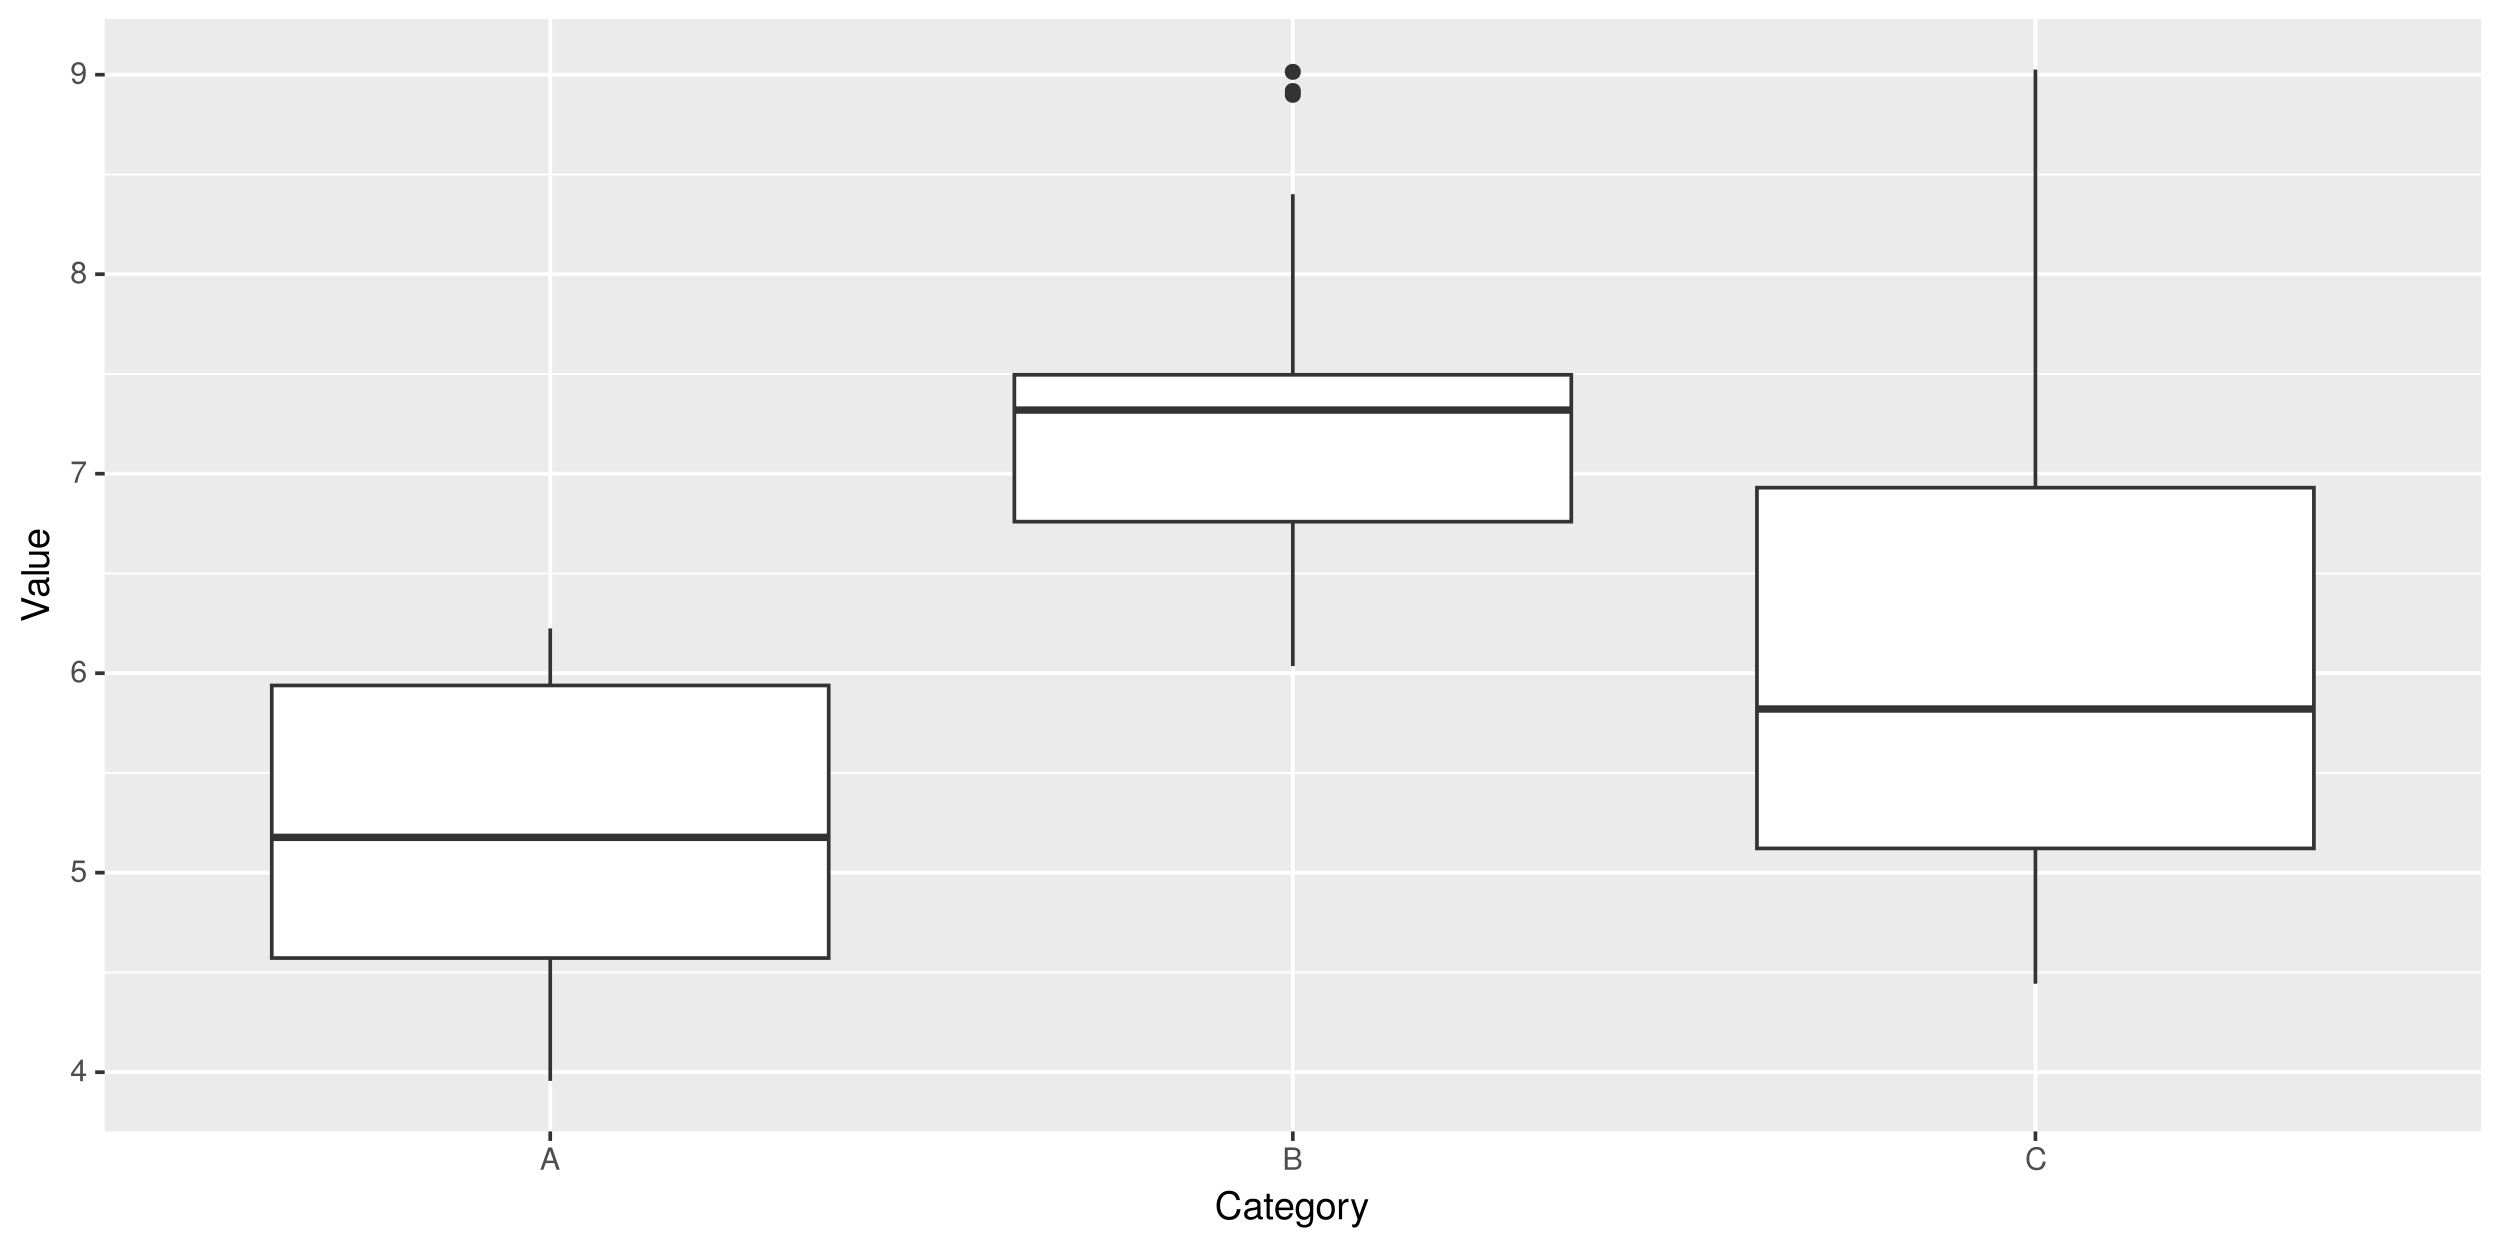
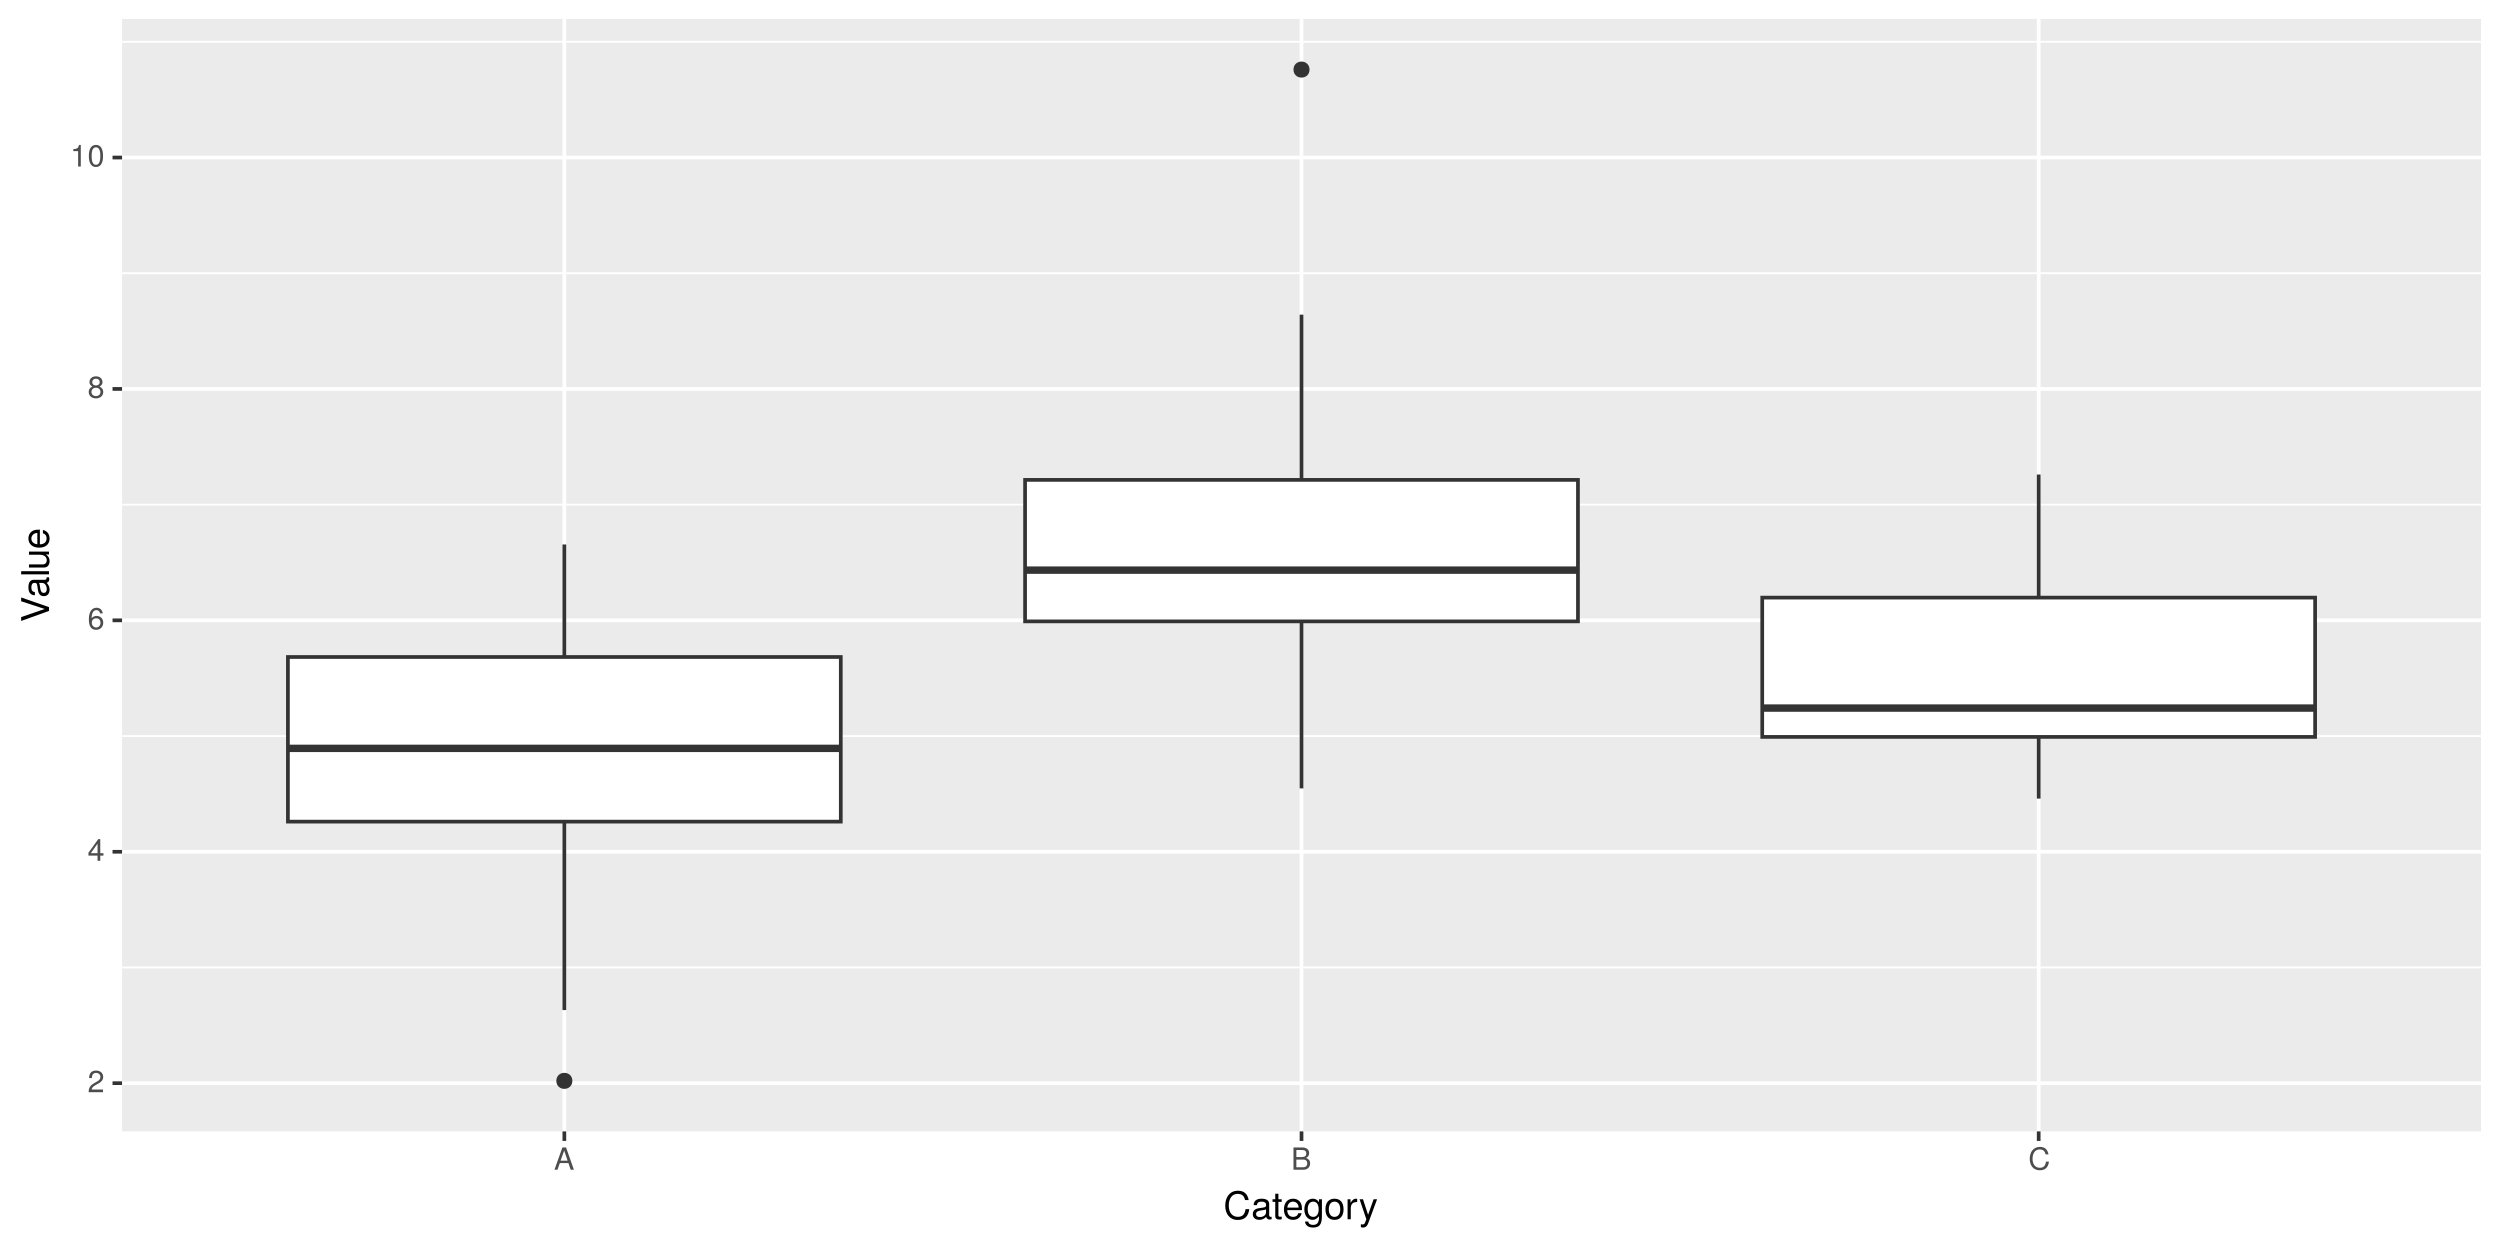
<svg xmlns="http://www.w3.org/2000/svg" xmlns:xlink="http://www.w3.org/1999/xlink" width="720pt" height="360pt" viewBox="0 0 720 360">
  <defs>
    <g>
      <g id="glyph-0-0">
+         <path d="M 4.5 -4.406 C 4.5 -5.469 3.672 -6.234 2.5 -6.234 C 1.219 -6.234 0.484 -5.594 0.438 -4.078 L 1.219 -4.078 C 1.281 -5.125 1.703 -5.562 2.469 -5.562 C 3.172 -5.562 3.703 -5.062 3.703 -4.391 C 3.703 -3.891 3.406 -3.469 2.859 -3.156 L 2.047 -2.703 C 0.75 -1.969 0.375 -1.375 0.297 0 L 4.453 0 L 4.453 -0.766 L 1.172 -0.766 C 1.25 -1.281 1.531 -1.594 2.297 -2.047 L 3.172 -2.531 C 4.047 -2.984 4.5 -3.641 4.5 -4.406 Z M 4.5 -4.406 " />
+       </g>
+       <g id="glyph-0-1">
        <path d="M 4.578 -1.5 L 4.578 -2.188 L 3.656 -2.188 L 3.656 -6.234 L 3.078 -6.234 L 0.25 -2.312 L 0.25 -1.5 L 2.875 -1.5 L 2.875 0 L 3.656 0 L 3.656 -1.5 Z M 2.875 -2.188 L 0.922 -2.188 L 2.875 -4.922 Z M 2.875 -2.188 " />
-       </g>
-       <g id="glyph-0-1">
-         <path d="M 4.516 -2.062 C 4.516 -3.297 3.688 -4.109 2.5 -4.109 C 2.062 -4.109 1.703 -4 1.344 -3.734 L 1.594 -5.344 L 4.188 -5.344 L 4.188 -6.109 L 0.969 -6.109 L 0.5 -2.844 L 1.219 -2.844 C 1.578 -3.266 1.875 -3.422 2.359 -3.422 C 3.188 -3.422 3.719 -2.891 3.719 -1.969 C 3.719 -1.062 3.203 -0.547 2.359 -0.547 C 1.688 -0.547 1.266 -0.891 1.078 -1.594 L 0.312 -1.594 C 0.562 -0.359 1.266 0.125 2.375 0.125 C 3.641 0.125 4.516 -0.75 4.516 -2.062 Z M 4.516 -2.062 " />
      </g>
      <g id="glyph-0-2">
        <path d="M 4.516 -1.938 C 4.516 -3.094 3.719 -3.875 2.609 -3.875 C 1.984 -3.875 1.5 -3.641 1.172 -3.188 C 1.172 -4.703 1.672 -5.547 2.562 -5.547 C 3.109 -5.547 3.484 -5.203 3.609 -4.609 L 4.375 -4.609 C 4.234 -5.625 3.562 -6.234 2.609 -6.234 C 1.156 -6.234 0.375 -5.016 0.375 -2.844 C 0.375 -0.891 1.047 0.125 2.469 0.125 C 3.656 0.125 4.516 -0.719 4.516 -1.938 Z M 3.719 -1.875 C 3.719 -1.094 3.188 -0.547 2.484 -0.547 C 1.766 -0.547 1.219 -1.125 1.219 -1.922 C 1.219 -2.688 1.734 -3.188 2.5 -3.188 C 3.25 -3.188 3.719 -2.703 3.719 -1.875 Z M 3.719 -1.875 " />
      </g>
      <g id="glyph-0-3">
-         <path d="M 4.578 -5.453 L 4.578 -6.109 L 0.406 -6.109 L 0.406 -5.344 L 3.781 -5.344 C 2.531 -3.781 1.656 -1.953 1.219 0 L 2.047 0 C 2.391 -2.016 3.266 -3.891 4.578 -5.453 Z M 4.578 -5.453 " />
+         <path d="M 4.516 -1.766 C 4.516 -2.453 4.156 -2.938 3.438 -3.281 C 4.078 -3.672 4.297 -3.984 4.297 -4.578 C 4.297 -5.547 3.531 -6.234 2.422 -6.234 C 1.312 -6.234 0.547 -5.547 0.547 -4.578 C 0.547 -4 0.75 -3.672 1.391 -3.281 C 0.672 -2.938 0.328 -2.453 0.328 -1.766 C 0.328 -0.625 1.188 0.125 2.422 0.125 C 3.656 0.125 4.516 -0.625 4.516 -1.766 Z M 3.5 -4.562 C 3.5 -3.969 3.062 -3.594 2.422 -3.594 C 1.766 -3.594 1.344 -3.969 1.344 -4.562 C 1.344 -5.156 1.766 -5.547 2.422 -5.547 C 3.078 -5.547 3.5 -5.156 3.5 -4.562 Z M 3.719 -1.75 C 3.719 -1.016 3.188 -0.547 2.406 -0.547 C 1.641 -0.547 1.125 -1.016 1.125 -1.75 C 1.125 -2.484 1.641 -2.938 2.422 -2.938 C 3.188 -2.938 3.719 -2.484 3.719 -1.75 Z M 3.719 -1.75 " />
      </g>
      <g id="glyph-0-4">
-         <path d="M 4.516 -1.766 C 4.516 -2.453 4.156 -2.938 3.438 -3.281 C 4.078 -3.672 4.297 -3.984 4.297 -4.578 C 4.297 -5.547 3.531 -6.234 2.422 -6.234 C 1.312 -6.234 0.547 -5.547 0.547 -4.578 C 0.547 -4 0.75 -3.672 1.391 -3.281 C 0.672 -2.938 0.328 -2.453 0.328 -1.766 C 0.328 -0.625 1.188 0.125 2.422 0.125 C 3.656 0.125 4.516 -0.625 4.516 -1.766 Z M 3.5 -4.562 C 3.5 -3.969 3.062 -3.594 2.422 -3.594 C 1.766 -3.594 1.344 -3.969 1.344 -4.562 C 1.344 -5.156 1.766 -5.547 2.422 -5.547 C 3.078 -5.547 3.5 -5.156 3.5 -4.562 Z M 3.719 -1.75 C 3.719 -1.016 3.188 -0.547 2.406 -0.547 C 1.641 -0.547 1.125 -1.016 1.125 -1.75 C 1.125 -2.484 1.641 -2.938 2.422 -2.938 C 3.188 -2.938 3.719 -2.484 3.719 -1.75 Z M 3.719 -1.75 " />
+         <path d="M 3.047 0 L 3.047 -6.234 L 2.547 -6.234 C 2.266 -5.281 2.094 -5.141 0.891 -5 L 0.891 -4.438 L 2.281 -4.438 L 2.281 0 Z M 3.047 0 " />
      </g>
      <g id="glyph-0-5">
-         <path d="M 4.484 -3.266 C 4.484 -5.219 3.797 -6.234 2.375 -6.234 C 1.188 -6.234 0.328 -5.391 0.328 -4.172 C 0.328 -3.016 1.125 -2.219 2.25 -2.219 C 2.844 -2.219 3.266 -2.438 3.672 -2.922 C 3.672 -1.406 3.172 -0.547 2.281 -0.547 C 1.734 -0.547 1.359 -0.891 1.234 -1.5 L 0.469 -1.5 C 0.609 -0.469 1.281 0.125 2.234 0.125 C 3.688 0.125 4.484 -1.109 4.484 -3.266 Z M 3.641 -4.188 C 3.641 -3.422 3.094 -2.906 2.344 -2.906 C 1.594 -2.906 1.125 -3.391 1.125 -4.234 C 1.125 -5.016 1.656 -5.562 2.359 -5.562 C 3.094 -5.562 3.641 -5 3.641 -4.188 Z M 3.641 -4.188 " />
+         <path d="M 4.453 -3 C 4.453 -5.156 3.781 -6.234 2.422 -6.234 C 1.078 -6.234 0.375 -5.141 0.375 -3.047 C 0.375 -0.953 1.078 0.125 2.422 0.125 C 3.734 0.125 4.453 -0.953 4.453 -3 Z M 3.672 -3.062 C 3.672 -1.297 3.266 -0.516 2.406 -0.516 C 1.578 -0.516 1.172 -1.344 1.172 -3.047 C 1.172 -4.75 1.578 -5.547 2.422 -5.547 C 3.25 -5.547 3.672 -4.734 3.672 -3.062 Z M 3.672 -3.062 " />
      </g>
      <g id="glyph-0-6">
        <path d="M 5.75 0 L 3.5 -6.406 L 2.438 -6.406 L 0.156 0 L 1.016 0 L 1.703 -1.922 L 4.172 -1.922 L 4.828 0 Z M 3.938 -2.609 L 1.906 -2.609 L 2.953 -5.531 Z M 3.938 -2.609 " />
      </g>
      <g id="glyph-0-7">
        <path d="M 5.484 -1.828 C 5.484 -2.609 5.125 -3.062 4.312 -3.391 C 4.891 -3.656 5.203 -4.141 5.203 -4.781 C 5.203 -5.719 4.516 -6.406 3.297 -6.406 L 0.688 -6.406 L 0.688 0 L 3.594 0 C 4.734 0 5.484 -0.781 5.484 -1.828 Z M 4.375 -4.672 C 4.375 -4.016 4 -3.656 3.094 -3.656 L 1.516 -3.656 L 1.516 -5.688 L 3.094 -5.688 C 4 -5.688 4.375 -5.328 4.375 -4.672 Z M 4.656 -1.828 C 4.656 -1.203 4.281 -0.719 3.516 -0.719 L 1.516 -0.719 L 1.516 -2.922 L 3.516 -2.922 C 4.281 -2.922 4.656 -2.453 4.656 -1.828 Z M 4.656 -1.828 " />
      </g>
      <g id="glyph-0-8">
        <path d="M 5.953 -2.344 L 5.109 -2.344 C 4.922 -1.125 4.406 -0.562 3.328 -0.562 C 2.047 -0.562 1.234 -1.547 1.234 -3.141 C 1.234 -4.781 2.016 -5.844 3.25 -5.844 C 4.25 -5.844 4.781 -5.406 4.984 -4.422 L 5.828 -4.422 C 5.562 -5.828 4.766 -6.578 3.359 -6.578 C 1.406 -6.578 0.422 -5 0.422 -3.125 C 0.422 -1.266 1.438 0.156 3.312 0.156 C 4.875 0.156 5.766 -0.672 5.953 -2.344 Z M 5.953 -2.344 " />
      </g>
      <g id="glyph-1-0">
        <path d="M 7.453 -2.922 L 6.391 -2.922 C 6.156 -1.406 5.516 -0.703 4.156 -0.703 C 2.562 -0.703 1.547 -1.922 1.547 -3.922 C 1.547 -5.984 2.516 -7.312 4.062 -7.312 C 5.328 -7.312 5.984 -6.75 6.234 -5.531 L 7.281 -5.531 C 6.969 -7.297 5.953 -8.219 4.188 -8.219 C 1.766 -8.219 0.531 -6.266 0.531 -3.922 C 0.531 -1.578 1.797 0.203 4.141 0.203 C 6.109 0.203 7.203 -0.844 7.453 -2.922 Z M 7.453 -2.922 " />
      </g>
      <g id="glyph-1-1">
        <path d="M 5.891 -0.016 L 5.891 -0.719 C 5.781 -0.688 5.734 -0.688 5.688 -0.688 C 5.375 -0.688 5.188 -0.859 5.188 -1.141 L 5.188 -4.359 C 5.188 -5.375 4.438 -5.922 3.031 -5.922 C 1.625 -5.922 0.766 -5.391 0.719 -4.062 L 1.641 -4.062 C 1.719 -4.766 2.141 -5.078 2.984 -5.078 C 3.812 -5.078 4.281 -4.781 4.281 -4.219 L 4.281 -3.984 C 4.281 -3.594 4.047 -3.438 3.328 -3.344 C 2.031 -3.172 1.828 -3.141 1.469 -2.984 C 0.797 -2.719 0.469 -2.203 0.469 -1.5 C 0.469 -0.453 1.188 0.172 2.359 0.172 C 3.094 0.172 3.812 -0.141 4.312 -0.688 C 4.406 -0.234 4.812 0.078 5.266 0.078 C 5.438 0.078 5.594 0.062 5.891 -0.016 Z M 4.281 -1.984 C 4.281 -1.172 3.438 -0.641 2.547 -0.641 C 1.844 -0.641 1.422 -0.891 1.422 -1.516 C 1.422 -2.125 1.828 -2.391 2.812 -2.531 C 3.766 -2.656 3.969 -2.703 4.281 -2.844 Z M 4.281 -1.984 " />
      </g>
      <g id="glyph-1-2">
        <path d="M 2.797 0 L 2.797 -0.766 C 2.672 -0.734 2.531 -0.719 2.359 -0.719 C 1.953 -0.719 1.844 -0.844 1.844 -1.25 L 1.844 -5.016 L 2.797 -5.016 L 2.797 -5.766 L 1.844 -5.766 L 1.844 -7.344 L 0.938 -7.344 L 0.938 -5.766 L 0.156 -5.766 L 0.156 -5.016 L 0.938 -5.016 L 0.938 -0.844 C 0.938 -0.25 1.328 0.078 2.047 0.078 C 2.266 0.078 2.484 0.062 2.797 0 Z M 2.797 0 " />
      </g>
      <g id="glyph-1-3">
        <path d="M 5.641 -2.625 C 5.641 -3.453 5.578 -3.984 5.406 -4.406 C 5.031 -5.359 4.156 -5.922 3.078 -5.922 C 1.469 -5.922 0.438 -4.734 0.438 -2.844 C 0.438 -0.953 1.438 0.172 3.062 0.172 C 4.375 0.172 5.297 -0.578 5.516 -1.75 L 4.594 -1.75 C 4.344 -0.984 3.828 -0.688 3.094 -0.688 C 2.141 -0.688 1.422 -1.297 1.391 -2.625 Z M 4.656 -3.438 C 4.656 -3.438 4.656 -3.391 4.656 -3.359 L 1.422 -3.359 C 1.5 -4.391 2.141 -5.078 3.062 -5.078 C 3.969 -5.078 4.656 -4.328 4.656 -3.438 Z M 4.656 -3.438 " />
      </g>
      <g id="glyph-1-4">
        <path d="M 5.375 -0.953 L 5.375 -5.766 L 4.531 -5.766 L 4.531 -4.922 C 4.062 -5.609 3.516 -5.922 2.766 -5.922 C 1.312 -5.922 0.312 -4.703 0.312 -2.828 C 0.312 -1.016 1.344 0.172 2.688 0.172 C 3.422 0.172 3.922 -0.141 4.531 -0.875 L 4.531 -0.484 C 4.531 1.047 3.906 1.625 2.844 1.625 C 2.109 1.625 1.547 1.359 1.438 0.656 L 0.5 0.656 C 0.609 1.75 1.453 2.391 2.812 2.391 C 4.609 2.391 5.375 1.594 5.375 -0.953 Z M 4.438 -2.844 C 4.438 -1.469 3.844 -0.688 2.875 -0.688 C 1.875 -0.688 1.281 -1.484 1.281 -2.875 C 1.281 -4.266 1.891 -5.078 2.875 -5.078 C 3.859 -5.078 4.438 -4.25 4.438 -2.844 Z M 4.438 -2.844 " />
      </g>
      <g id="glyph-1-5">
        <path d="M 5.609 -2.844 C 5.609 -4.828 4.656 -5.922 2.984 -5.922 C 1.375 -5.922 0.391 -4.812 0.391 -2.875 C 0.391 -0.953 1.359 0.172 3 0.172 C 4.625 0.172 5.609 -0.953 5.609 -2.844 Z M 4.656 -2.844 C 4.656 -1.5 4.016 -0.688 3 -0.688 C 1.984 -0.688 1.359 -1.484 1.359 -2.875 C 1.359 -4.266 1.984 -5.078 3 -5.078 C 4.031 -5.078 4.656 -4.281 4.656 -2.844 Z M 4.656 -2.844 " />
      </g>
      <g id="glyph-1-6">
        <path d="M 3.531 -4.969 L 3.531 -5.891 C 3.375 -5.922 3.297 -5.922 3.172 -5.922 C 2.578 -5.922 2.141 -5.578 1.609 -4.719 L 1.609 -5.766 L 0.766 -5.766 L 0.766 0 L 1.688 0 L 1.688 -2.984 C 1.688 -4.297 2.109 -4.938 3.531 -4.969 Z M 3.531 -4.969 " />
      </g>
      <g id="glyph-1-7">
        <path d="M 5.266 -5.766 L 4.266 -5.766 L 2.672 -1.281 L 1.203 -5.766 L 0.219 -5.766 L 2.172 0.016 L 1.812 0.938 C 1.656 1.344 1.469 1.5 1.078 1.5 C 0.953 1.5 0.797 1.469 0.594 1.438 L 0.594 2.25 C 0.781 2.359 0.969 2.391 1.203 2.391 C 1.859 2.391 2.391 2.031 2.688 1.203 Z M 5.266 -5.766 " />
      </g>
      <g id="glyph-2-0">
        <path d="M -8.016 -7.094 L -8.016 -6 L -1.234 -3.781 L -8.016 -1.438 L -8.016 -0.328 L 0 -3.219 L 0 -4.312 Z M -8.016 -7.094 " />
      </g>
      <g id="glyph-2-1">
        <path d="M -0.016 -5.891 L -0.719 -5.891 C -0.688 -5.781 -0.688 -5.734 -0.688 -5.688 C -0.688 -5.375 -0.859 -5.188 -1.141 -5.188 L -4.359 -5.188 C -5.375 -5.188 -5.922 -4.438 -5.922 -3.031 C -5.922 -1.625 -5.391 -0.766 -4.062 -0.719 L -4.062 -1.641 C -4.766 -1.719 -5.078 -2.141 -5.078 -2.984 C -5.078 -3.812 -4.781 -4.281 -4.219 -4.281 L -3.984 -4.281 C -3.594 -4.281 -3.438 -4.047 -3.344 -3.328 C -3.172 -2.031 -3.141 -1.828 -2.984 -1.469 C -2.719 -0.797 -2.203 -0.469 -1.5 -0.469 C -0.453 -0.469 0.172 -1.188 0.172 -2.359 C 0.172 -3.094 -0.141 -3.812 -0.688 -4.312 C -0.234 -4.406 0.078 -4.812 0.078 -5.266 C 0.078 -5.438 0.062 -5.594 -0.016 -5.891 Z M -1.984 -4.281 C -1.172 -4.281 -0.641 -3.438 -0.641 -2.547 C -0.641 -1.844 -0.891 -1.422 -1.516 -1.422 C -2.125 -1.422 -2.391 -1.828 -2.531 -2.812 C -2.656 -3.766 -2.703 -3.969 -2.844 -4.281 Z M -1.984 -4.281 " />
      </g>
      <g id="glyph-2-2">
        <path d="M 0 -1.656 L -8.016 -1.656 L -8.016 -0.75 L 0 -0.75 Z M 0 -1.656 " />
      </g>
      <g id="glyph-2-3">
        <path d="M 0 -5.297 L -5.766 -5.297 L -5.766 -4.391 L -2.578 -4.391 C -1.406 -4.391 -0.641 -3.766 -0.641 -2.812 C -0.641 -2.094 -1.078 -1.625 -1.766 -1.625 L -5.766 -1.625 L -5.766 -0.719 L -1.406 -0.719 C -0.453 -0.719 0.172 -1.438 0.172 -2.547 C 0.172 -3.406 -0.125 -3.938 -0.891 -4.484 L 0 -4.484 Z M 0 -5.297 " />
      </g>
      <g id="glyph-2-4">
        <path d="M -2.625 -5.641 C -3.453 -5.641 -3.984 -5.578 -4.406 -5.406 C -5.359 -5.031 -5.922 -4.156 -5.922 -3.078 C -5.922 -1.469 -4.734 -0.438 -2.844 -0.438 C -0.953 -0.438 0.172 -1.438 0.172 -3.062 C 0.172 -4.375 -0.578 -5.297 -1.75 -5.516 L -1.75 -4.594 C -0.984 -4.344 -0.688 -3.828 -0.688 -3.094 C -0.688 -2.141 -1.297 -1.422 -2.625 -1.391 Z M -3.438 -4.656 C -3.438 -4.656 -3.391 -4.656 -3.359 -4.656 L -3.359 -1.422 C -4.391 -1.5 -5.078 -2.141 -5.078 -3.062 C -5.078 -3.969 -4.328 -4.656 -3.438 -4.656 Z M -3.438 -4.656 " />
      </g>
    </g>
    <clipPath id="clip-0">
-       <path clip-rule="nonzero" d="M 30.152 5.48 L 714.523 5.48 L 714.523 325.852 L 30.152 325.852 Z M 30.152 5.48 " />
+       <path clip-rule="nonzero" d="M 35.152 5.48 L 714.523 5.48 L 714.523 325.852 L 35.152 325.852 Z M 35.152 5.48 " />
    </clipPath>
    <clipPath id="clip-1">
-       <path clip-rule="nonzero" d="M 30.152 279 L 714.523 279 L 714.523 281 L 30.152 281 Z M 30.152 279 " />
+       <path clip-rule="nonzero" d="M 35.152 278 L 714.523 278 L 714.523 279 L 35.152 279 Z M 35.152 278 " />
    </clipPath>
    <clipPath id="clip-2">
-       <path clip-rule="nonzero" d="M 30.152 222 L 714.523 222 L 714.523 223 L 30.152 223 Z M 30.152 222 " />
+       <path clip-rule="nonzero" d="M 35.152 211 L 714.523 211 L 714.523 213 L 35.152 213 Z M 35.152 211 " />
    </clipPath>
    <clipPath id="clip-3">
-       <path clip-rule="nonzero" d="M 30.152 164 L 714.523 164 L 714.523 166 L 30.152 166 Z M 30.152 164 " />
+       <path clip-rule="nonzero" d="M 35.152 145 L 714.523 145 L 714.523 146 L 35.152 146 Z M 35.152 145 " />
    </clipPath>
    <clipPath id="clip-4">
-       <path clip-rule="nonzero" d="M 30.152 107 L 714.523 107 L 714.523 108 L 30.152 108 Z M 30.152 107 " />
+       <path clip-rule="nonzero" d="M 35.152 78 L 714.523 78 L 714.523 79 L 35.152 79 Z M 35.152 78 " />
    </clipPath>
    <clipPath id="clip-5">
-       <path clip-rule="nonzero" d="M 30.152 49 L 714.523 49 L 714.523 51 L 30.152 51 Z M 30.152 49 " />
+       <path clip-rule="nonzero" d="M 35.152 11 L 714.523 11 L 714.523 13 L 35.152 13 Z M 35.152 11 " />
    </clipPath>
    <clipPath id="clip-6">
-       <path clip-rule="nonzero" d="M 30.152 308 L 714.523 308 L 714.523 310 L 30.152 310 Z M 30.152 308 " />
+       <path clip-rule="nonzero" d="M 35.152 311 L 714.523 311 L 714.523 313 L 35.152 313 Z M 35.152 311 " />
    </clipPath>
    <clipPath id="clip-7">
-       <path clip-rule="nonzero" d="M 30.152 250 L 714.523 250 L 714.523 252 L 30.152 252 Z M 30.152 250 " />
+       <path clip-rule="nonzero" d="M 35.152 244 L 714.523 244 L 714.523 246 L 35.152 246 Z M 35.152 244 " />
    </clipPath>
    <clipPath id="clip-8">
-       <path clip-rule="nonzero" d="M 30.152 193 L 714.523 193 L 714.523 195 L 30.152 195 Z M 30.152 193 " />
+       <path clip-rule="nonzero" d="M 35.152 178 L 714.523 178 L 714.523 180 L 35.152 180 Z M 35.152 178 " />
    </clipPath>
    <clipPath id="clip-9">
-       <path clip-rule="nonzero" d="M 30.152 135 L 714.523 135 L 714.523 137 L 30.152 137 Z M 30.152 135 " />
+       <path clip-rule="nonzero" d="M 35.152 111 L 714.523 111 L 714.523 113 L 35.152 113 Z M 35.152 111 " />
    </clipPath>
    <clipPath id="clip-10">
-       <path clip-rule="nonzero" d="M 30.152 78 L 714.523 78 L 714.523 80 L 30.152 80 Z M 30.152 78 " />
+       <path clip-rule="nonzero" d="M 35.152 44 L 714.523 44 L 714.523 46 L 35.152 46 Z M 35.152 44 " />
    </clipPath>
    <clipPath id="clip-11">
-       <path clip-rule="nonzero" d="M 30.152 20 L 714.523 20 L 714.523 23 L 30.152 23 Z M 30.152 20 " />
+       <path clip-rule="nonzero" d="M 161 5.48 L 164 5.48 L 164 325.852 L 161 325.852 Z M 161 5.48 " />
    </clipPath>
    <clipPath id="clip-12">
-       <path clip-rule="nonzero" d="M 157 5.48 L 160 5.48 L 160 325.852 L 157 325.852 Z M 157 5.48 " />
+       <path clip-rule="nonzero" d="M 374 5.48 L 376 5.48 L 376 325.852 L 374 325.852 Z M 374 5.48 " />
    </clipPath>
    <clipPath id="clip-13">
-       <path clip-rule="nonzero" d="M 371 5.48 L 373 5.48 L 373 325.852 L 371 325.852 Z M 371 5.48 " />
-     </clipPath>
-     <clipPath id="clip-14">
-       <path clip-rule="nonzero" d="M 585 5.48 L 587 5.48 L 587 325.852 L 585 325.852 Z M 585 5.48 " />
+       <path clip-rule="nonzero" d="M 586 5.48 L 588 5.48 L 588 325.852 L 586 325.852 Z M 586 5.48 " />
    </clipPath>
  </defs>
  <rect x="-72" y="-36" width="864" height="432" fill="rgb(100%, 100%, 100%)" fill-opacity="1" />
  <rect x="-72" y="-36" width="864" height="432" fill="rgb(100%, 100%, 100%)" fill-opacity="1" />
  <path fill="none" stroke-width="1.067" stroke-linecap="round" stroke-linejoin="round" stroke="rgb(100%, 100%, 100%)" stroke-opacity="1" stroke-miterlimit="10" d="M 0 360 L 720 360 L 720 0 L 0 0 Z M 0 360 " />
  <g clip-path="url(#clip-0)">
-     <path fill-rule="nonzero" fill="rgb(92.157%, 92.157%, 92.157%)" fill-opacity="1" d="M 30.152 325.848 L 714.523 325.848 L 714.523 5.477 L 30.152 5.477 Z M 30.152 325.848 " />
+     <path fill-rule="nonzero" fill="rgb(92.157%, 92.157%, 92.157%)" fill-opacity="1" d="M 35.152 325.848 L 714.523 325.848 L 714.523 5.477 L 35.152 5.477 Z M 35.152 325.848 " />
  </g>
  <g clip-path="url(#clip-1)">
-     <path fill="none" stroke-width="0.533" stroke-linecap="butt" stroke-linejoin="round" stroke="rgb(100%, 100%, 100%)" stroke-opacity="1" stroke-miterlimit="10" d="M 30.152 280.059 L 714.52 280.059 " />
+     <path fill="none" stroke-width="0.533" stroke-linecap="butt" stroke-linejoin="round" stroke="rgb(100%, 100%, 100%)" stroke-opacity="1" stroke-miterlimit="10" d="M 35.152 278.629 L 714.52 278.629 " />
  </g>
  <g clip-path="url(#clip-2)">
-     <path fill="none" stroke-width="0.533" stroke-linecap="butt" stroke-linejoin="round" stroke="rgb(100%, 100%, 100%)" stroke-opacity="1" stroke-miterlimit="10" d="M 30.152 222.605 L 714.52 222.605 " />
+     <path fill="none" stroke-width="0.533" stroke-linecap="butt" stroke-linejoin="round" stroke="rgb(100%, 100%, 100%)" stroke-opacity="1" stroke-miterlimit="10" d="M 35.152 211.98 L 714.52 211.98 " />
  </g>
  <g clip-path="url(#clip-3)">
-     <path fill="none" stroke-width="0.533" stroke-linecap="butt" stroke-linejoin="round" stroke="rgb(100%, 100%, 100%)" stroke-opacity="1" stroke-miterlimit="10" d="M 30.152 165.152 L 714.52 165.152 " />
+     <path fill="none" stroke-width="0.533" stroke-linecap="butt" stroke-linejoin="round" stroke="rgb(100%, 100%, 100%)" stroke-opacity="1" stroke-miterlimit="10" d="M 35.152 145.336 L 714.52 145.336 " />
  </g>
  <g clip-path="url(#clip-4)">
-     <path fill="none" stroke-width="0.533" stroke-linecap="butt" stroke-linejoin="round" stroke="rgb(100%, 100%, 100%)" stroke-opacity="1" stroke-miterlimit="10" d="M 30.152 107.695 L 714.52 107.695 " />
+     <path fill="none" stroke-width="0.533" stroke-linecap="butt" stroke-linejoin="round" stroke="rgb(100%, 100%, 100%)" stroke-opacity="1" stroke-miterlimit="10" d="M 35.152 78.688 L 714.52 78.688 " />
  </g>
  <g clip-path="url(#clip-5)">
-     <path fill="none" stroke-width="0.533" stroke-linecap="butt" stroke-linejoin="round" stroke="rgb(100%, 100%, 100%)" stroke-opacity="1" stroke-miterlimit="10" d="M 30.152 50.242 L 714.52 50.242 " />
+     <path fill="none" stroke-width="0.533" stroke-linecap="butt" stroke-linejoin="round" stroke="rgb(100%, 100%, 100%)" stroke-opacity="1" stroke-miterlimit="10" d="M 35.152 12.043 L 714.52 12.043 " />
  </g>
  <g clip-path="url(#clip-6)">
-     <path fill="none" stroke-width="1.067" stroke-linecap="butt" stroke-linejoin="round" stroke="rgb(100%, 100%, 100%)" stroke-opacity="1" stroke-miterlimit="10" d="M 30.152 308.789 L 714.52 308.789 " />
+     <path fill="none" stroke-width="1.067" stroke-linecap="butt" stroke-linejoin="round" stroke="rgb(100%, 100%, 100%)" stroke-opacity="1" stroke-miterlimit="10" d="M 35.152 311.953 L 714.52 311.953 " />
  </g>
  <g clip-path="url(#clip-7)">
-     <path fill="none" stroke-width="1.067" stroke-linecap="butt" stroke-linejoin="round" stroke="rgb(100%, 100%, 100%)" stroke-opacity="1" stroke-miterlimit="10" d="M 30.152 251.332 L 714.52 251.332 " />
+     <path fill="none" stroke-width="1.067" stroke-linecap="butt" stroke-linejoin="round" stroke="rgb(100%, 100%, 100%)" stroke-opacity="1" stroke-miterlimit="10" d="M 35.152 245.305 L 714.52 245.305 " />
  </g>
  <g clip-path="url(#clip-8)">
-     <path fill="none" stroke-width="1.067" stroke-linecap="butt" stroke-linejoin="round" stroke="rgb(100%, 100%, 100%)" stroke-opacity="1" stroke-miterlimit="10" d="M 30.152 193.879 L 714.52 193.879 " />
+     <path fill="none" stroke-width="1.067" stroke-linecap="butt" stroke-linejoin="round" stroke="rgb(100%, 100%, 100%)" stroke-opacity="1" stroke-miterlimit="10" d="M 35.152 178.66 L 714.52 178.66 " />
  </g>
  <g clip-path="url(#clip-9)">
-     <path fill="none" stroke-width="1.067" stroke-linecap="butt" stroke-linejoin="round" stroke="rgb(100%, 100%, 100%)" stroke-opacity="1" stroke-miterlimit="10" d="M 30.152 136.422 L 714.52 136.422 " />
+     <path fill="none" stroke-width="1.067" stroke-linecap="butt" stroke-linejoin="round" stroke="rgb(100%, 100%, 100%)" stroke-opacity="1" stroke-miterlimit="10" d="M 35.152 112.012 L 714.52 112.012 " />
  </g>
  <g clip-path="url(#clip-10)">
-     <path fill="none" stroke-width="1.067" stroke-linecap="butt" stroke-linejoin="round" stroke="rgb(100%, 100%, 100%)" stroke-opacity="1" stroke-miterlimit="10" d="M 30.152 78.969 L 714.52 78.969 " />
+     <path fill="none" stroke-width="1.067" stroke-linecap="butt" stroke-linejoin="round" stroke="rgb(100%, 100%, 100%)" stroke-opacity="1" stroke-miterlimit="10" d="M 35.152 45.367 L 714.52 45.367 " />
  </g>
  <g clip-path="url(#clip-11)">
-     <path fill="none" stroke-width="1.067" stroke-linecap="butt" stroke-linejoin="round" stroke="rgb(100%, 100%, 100%)" stroke-opacity="1" stroke-miterlimit="10" d="M 30.152 21.516 L 714.52 21.516 " />
+     <path fill="none" stroke-width="1.067" stroke-linecap="butt" stroke-linejoin="round" stroke="rgb(100%, 100%, 100%)" stroke-opacity="1" stroke-miterlimit="10" d="M 162.531 325.848 L 162.531 5.48 " />
  </g>
  <g clip-path="url(#clip-12)">
-     <path fill="none" stroke-width="1.067" stroke-linecap="butt" stroke-linejoin="round" stroke="rgb(100%, 100%, 100%)" stroke-opacity="1" stroke-miterlimit="10" d="M 158.469 325.848 L 158.469 5.48 " />
+     <path fill="none" stroke-width="1.067" stroke-linecap="butt" stroke-linejoin="round" stroke="rgb(100%, 100%, 100%)" stroke-opacity="1" stroke-miterlimit="10" d="M 374.836 325.848 L 374.836 5.48 " />
  </g>
  <g clip-path="url(#clip-13)">
-     <path fill="none" stroke-width="1.067" stroke-linecap="butt" stroke-linejoin="round" stroke="rgb(100%, 100%, 100%)" stroke-opacity="1" stroke-miterlimit="10" d="M 372.336 325.848 L 372.336 5.48 " />
-   </g>
-   <g clip-path="url(#clip-14)">
-     <path fill="none" stroke-width="1.067" stroke-linecap="butt" stroke-linejoin="round" stroke="rgb(100%, 100%, 100%)" stroke-opacity="1" stroke-miterlimit="10" d="M 586.203 325.848 L 586.203 5.48 " />
-   </g>
-   <path fill="none" stroke-width="1.067" stroke-linecap="butt" stroke-linejoin="round" stroke="rgb(20%, 20%, 20%)" stroke-opacity="1" stroke-miterlimit="10" d="M 158.469 197.414 L 158.469 180.98 " />
-   <path fill="none" stroke-width="1.067" stroke-linecap="butt" stroke-linejoin="round" stroke="rgb(20%, 20%, 20%)" stroke-opacity="1" stroke-miterlimit="10" d="M 158.469 275.918 L 158.469 311.285 " />
-   <path fill-rule="nonzero" fill="rgb(100%, 100%, 100%)" fill-opacity="1" stroke-width="1.067" stroke-linecap="butt" stroke-linejoin="miter" stroke="rgb(20%, 20%, 20%)" stroke-opacity="1" stroke-miterlimit="10" d="M 78.27 197.414 L 78.27 275.918 L 238.668 275.918 L 238.668 197.414 Z M 78.27 197.414 " />
-   <path fill="none" stroke-width="2.134" stroke-linecap="butt" stroke-linejoin="miter" stroke="rgb(20%, 20%, 20%)" stroke-opacity="1" stroke-miterlimit="10" d="M 78.27 241.16 L 238.668 241.16 " />
-   <path fill-rule="nonzero" fill="rgb(20%, 20%, 20%)" fill-opacity="1" stroke-width="0.709" stroke-linecap="round" stroke-linejoin="round" stroke="rgb(20%, 20%, 20%)" stroke-opacity="1" stroke-miterlimit="10" d="M 374.289 26.211 C 374.289 28.816 370.379 28.816 370.379 26.211 C 370.379 23.605 374.289 23.605 374.289 26.211 " />
-   <path fill-rule="nonzero" fill="rgb(20%, 20%, 20%)" fill-opacity="1" stroke-width="0.709" stroke-linecap="round" stroke-linejoin="round" stroke="rgb(20%, 20%, 20%)" stroke-opacity="1" stroke-miterlimit="10" d="M 374.289 27.305 C 374.289 29.91 370.379 29.91 370.379 27.305 C 370.379 24.699 374.289 24.699 374.289 27.305 " />
-   <path fill-rule="nonzero" fill="rgb(20%, 20%, 20%)" fill-opacity="1" stroke-width="0.709" stroke-linecap="round" stroke-linejoin="round" stroke="rgb(20%, 20%, 20%)" stroke-opacity="1" stroke-miterlimit="10" d="M 374.289 20.691 C 374.289 23.297 370.379 23.297 370.379 20.691 C 370.379 18.086 374.289 18.086 374.289 20.691 " />
-   <path fill="none" stroke-width="1.067" stroke-linecap="butt" stroke-linejoin="round" stroke="rgb(20%, 20%, 20%)" stroke-opacity="1" stroke-miterlimit="10" d="M 372.336 107.945 L 372.336 55.926 " />
-   <path fill="none" stroke-width="1.067" stroke-linecap="butt" stroke-linejoin="round" stroke="rgb(20%, 20%, 20%)" stroke-opacity="1" stroke-miterlimit="10" d="M 372.336 150.238 L 372.336 191.82 " />
-   <path fill-rule="nonzero" fill="rgb(100%, 100%, 100%)" fill-opacity="1" stroke-width="1.067" stroke-linecap="butt" stroke-linejoin="miter" stroke="rgb(20%, 20%, 20%)" stroke-opacity="1" stroke-miterlimit="10" d="M 292.137 107.945 L 292.137 150.238 L 452.535 150.238 L 452.535 107.945 Z M 292.137 107.945 " />
-   <path fill="none" stroke-width="2.134" stroke-linecap="butt" stroke-linejoin="miter" stroke="rgb(20%, 20%, 20%)" stroke-opacity="1" stroke-miterlimit="10" d="M 292.137 118.098 L 452.535 118.098 " />
-   <path fill="none" stroke-width="1.067" stroke-linecap="butt" stroke-linejoin="round" stroke="rgb(20%, 20%, 20%)" stroke-opacity="1" stroke-miterlimit="10" d="M 586.203 140.449 L 586.203 20.043 " />
-   <path fill="none" stroke-width="1.067" stroke-linecap="butt" stroke-linejoin="round" stroke="rgb(20%, 20%, 20%)" stroke-opacity="1" stroke-miterlimit="10" d="M 586.203 244.344 L 586.203 283.309 " />
-   <path fill-rule="nonzero" fill="rgb(100%, 100%, 100%)" fill-opacity="1" stroke-width="1.067" stroke-linecap="butt" stroke-linejoin="miter" stroke="rgb(20%, 20%, 20%)" stroke-opacity="1" stroke-miterlimit="10" d="M 506 140.449 L 506 244.344 L 666.402 244.344 L 666.402 140.449 Z M 506 140.449 " />
-   <path fill="none" stroke-width="2.134" stroke-linecap="butt" stroke-linejoin="miter" stroke="rgb(20%, 20%, 20%)" stroke-opacity="1" stroke-miterlimit="10" d="M 506 204.195 L 666.402 204.195 " />
-   <g fill="rgb(30.196%, 30.196%, 30.196%)" fill-opacity="1">
-     <use xlink:href="#glyph-0-0" x="20.219" y="311.392" />
-   </g>
-   <g fill="rgb(30.196%, 30.196%, 30.196%)" fill-opacity="1">
-     <use xlink:href="#glyph-0-1" x="20.219" y="253.935" />
-   </g>
-   <g fill="rgb(30.196%, 30.196%, 30.196%)" fill-opacity="1">
-     <use xlink:href="#glyph-0-2" x="20.219" y="196.481" />
-   </g>
-   <g fill="rgb(30.196%, 30.196%, 30.196%)" fill-opacity="1">
-     <use xlink:href="#glyph-0-3" x="20.219" y="139.024" />
-   </g>
-   <g fill="rgb(30.196%, 30.196%, 30.196%)" fill-opacity="1">
-     <use xlink:href="#glyph-0-4" x="20.219" y="81.571" />
-   </g>
-   <g fill="rgb(30.196%, 30.196%, 30.196%)" fill-opacity="1">
-     <use xlink:href="#glyph-0-5" x="20.219" y="24.118" />
-   </g>
-   <path fill="none" stroke-width="1.067" stroke-linecap="butt" stroke-linejoin="round" stroke="rgb(20%, 20%, 20%)" stroke-opacity="1" stroke-miterlimit="10" d="M 27.41 308.789 L 30.152 308.789 " />
-   <path fill="none" stroke-width="1.067" stroke-linecap="butt" stroke-linejoin="round" stroke="rgb(20%, 20%, 20%)" stroke-opacity="1" stroke-miterlimit="10" d="M 27.41 251.332 L 30.152 251.332 " />
-   <path fill="none" stroke-width="1.067" stroke-linecap="butt" stroke-linejoin="round" stroke="rgb(20%, 20%, 20%)" stroke-opacity="1" stroke-miterlimit="10" d="M 27.41 193.879 L 30.152 193.879 " />
-   <path fill="none" stroke-width="1.067" stroke-linecap="butt" stroke-linejoin="round" stroke="rgb(20%, 20%, 20%)" stroke-opacity="1" stroke-miterlimit="10" d="M 27.41 136.422 L 30.152 136.422 " />
-   <path fill="none" stroke-width="1.067" stroke-linecap="butt" stroke-linejoin="round" stroke="rgb(20%, 20%, 20%)" stroke-opacity="1" stroke-miterlimit="10" d="M 27.41 78.969 L 30.152 78.969 " />
-   <path fill="none" stroke-width="1.067" stroke-linecap="butt" stroke-linejoin="round" stroke="rgb(20%, 20%, 20%)" stroke-opacity="1" stroke-miterlimit="10" d="M 27.41 21.516 L 30.152 21.516 " />
-   <path fill="none" stroke-width="1.067" stroke-linecap="butt" stroke-linejoin="round" stroke="rgb(20%, 20%, 20%)" stroke-opacity="1" stroke-miterlimit="10" d="M 158.469 328.59 L 158.469 325.848 " />
-   <path fill="none" stroke-width="1.067" stroke-linecap="butt" stroke-linejoin="round" stroke="rgb(20%, 20%, 20%)" stroke-opacity="1" stroke-miterlimit="10" d="M 372.336 328.59 L 372.336 325.848 " />
-   <path fill="none" stroke-width="1.067" stroke-linecap="butt" stroke-linejoin="round" stroke="rgb(20%, 20%, 20%)" stroke-opacity="1" stroke-miterlimit="10" d="M 586.203 328.59 L 586.203 325.848 " />
-   <g fill="rgb(30.196%, 30.196%, 30.196%)" fill-opacity="1">
-     <use xlink:href="#glyph-0-6" x="155.469" y="336.884" />
-   </g>
-   <g fill="rgb(30.196%, 30.196%, 30.196%)" fill-opacity="1">
-     <use xlink:href="#glyph-0-7" x="369.336" y="336.884" />
-   </g>
-   <g fill="rgb(30.196%, 30.196%, 30.196%)" fill-opacity="1">
-     <use xlink:href="#glyph-0-8" x="583.203" y="336.884" />
+     <path fill="none" stroke-width="1.067" stroke-linecap="butt" stroke-linejoin="round" stroke="rgb(100%, 100%, 100%)" stroke-opacity="1" stroke-miterlimit="10" d="M 587.141 325.848 L 587.141 5.48 " />
+   </g>
+   <path fill-rule="nonzero" fill="rgb(20%, 20%, 20%)" fill-opacity="1" stroke-width="0.709" stroke-linecap="round" stroke-linejoin="round" stroke="rgb(20%, 20%, 20%)" stroke-opacity="1" stroke-miterlimit="10" d="M 164.488 311.285 C 164.488 313.895 160.578 313.895 160.578 311.285 C 160.578 308.68 164.488 308.68 164.488 311.285 " />
+   <path fill="none" stroke-width="1.067" stroke-linecap="butt" stroke-linejoin="round" stroke="rgb(20%, 20%, 20%)" stroke-opacity="1" stroke-miterlimit="10" d="M 162.531 189.215 L 162.531 156.812 " />
+   <path fill="none" stroke-width="1.067" stroke-linecap="butt" stroke-linejoin="round" stroke="rgb(20%, 20%, 20%)" stroke-opacity="1" stroke-miterlimit="10" d="M 162.531 236.629 L 162.531 290.902 " />
+   <path fill-rule="nonzero" fill="rgb(100%, 100%, 100%)" fill-opacity="1" stroke-width="1.067" stroke-linecap="butt" stroke-linejoin="miter" stroke="rgb(20%, 20%, 20%)" stroke-opacity="1" stroke-miterlimit="10" d="M 82.918 189.215 L 82.918 236.629 L 242.145 236.629 L 242.145 189.215 Z M 82.918 189.215 " />
+   <path fill="none" stroke-width="2.134" stroke-linecap="butt" stroke-linejoin="miter" stroke="rgb(20%, 20%, 20%)" stroke-opacity="1" stroke-miterlimit="10" d="M 82.918 215.531 L 242.145 215.531 " />
+   <path fill-rule="nonzero" fill="rgb(20%, 20%, 20%)" fill-opacity="1" stroke-width="0.709" stroke-linecap="round" stroke-linejoin="round" stroke="rgb(20%, 20%, 20%)" stroke-opacity="1" stroke-miterlimit="10" d="M 376.789 20.043 C 376.789 22.648 372.879 22.648 372.879 20.043 C 372.879 17.434 376.789 17.434 376.789 20.043 " />
+   <path fill="none" stroke-width="1.067" stroke-linecap="butt" stroke-linejoin="round" stroke="rgb(20%, 20%, 20%)" stroke-opacity="1" stroke-miterlimit="10" d="M 374.836 138.207 L 374.836 90.621 " />
+   <path fill="none" stroke-width="1.067" stroke-linecap="butt" stroke-linejoin="round" stroke="rgb(20%, 20%, 20%)" stroke-opacity="1" stroke-miterlimit="10" d="M 374.836 178.957 L 374.836 227.051 " />
+   <path fill-rule="nonzero" fill="rgb(100%, 100%, 100%)" fill-opacity="1" stroke-width="1.067" stroke-linecap="butt" stroke-linejoin="miter" stroke="rgb(20%, 20%, 20%)" stroke-opacity="1" stroke-miterlimit="10" d="M 295.223 138.207 L 295.223 178.957 L 454.449 178.957 L 454.449 138.207 Z M 295.223 138.207 " />
+   <path fill="none" stroke-width="2.134" stroke-linecap="butt" stroke-linejoin="miter" stroke="rgb(20%, 20%, 20%)" stroke-opacity="1" stroke-miterlimit="10" d="M 295.223 164.199 L 454.449 164.199 " />
+   <path fill="none" stroke-width="1.067" stroke-linecap="butt" stroke-linejoin="round" stroke="rgb(20%, 20%, 20%)" stroke-opacity="1" stroke-miterlimit="10" d="M 587.141 172.113 L 587.141 136.664 " />
+   <path fill="none" stroke-width="1.067" stroke-linecap="butt" stroke-linejoin="round" stroke="rgb(20%, 20%, 20%)" stroke-opacity="1" stroke-miterlimit="10" d="M 587.141 212.23 L 587.141 230.004 " />
+   <path fill-rule="nonzero" fill="rgb(100%, 100%, 100%)" fill-opacity="1" stroke-width="1.067" stroke-linecap="butt" stroke-linejoin="miter" stroke="rgb(20%, 20%, 20%)" stroke-opacity="1" stroke-miterlimit="10" d="M 507.523 172.113 L 507.523 212.23 L 666.754 212.23 L 666.754 172.113 Z M 507.523 172.113 " />
+   <path fill="none" stroke-width="2.134" stroke-linecap="butt" stroke-linejoin="miter" stroke="rgb(20%, 20%, 20%)" stroke-opacity="1" stroke-miterlimit="10" d="M 507.523 203.926 L 666.754 203.926 " />
+   <g fill="rgb(30.196%, 30.196%, 30.196%)" fill-opacity="1">
+     <use xlink:href="#glyph-0-0" x="25.219" y="314.556" />
+   </g>
+   <g fill="rgb(30.196%, 30.196%, 30.196%)" fill-opacity="1">
+     <use xlink:href="#glyph-0-1" x="25.219" y="247.907" />
+   </g>
+   <g fill="rgb(30.196%, 30.196%, 30.196%)" fill-opacity="1">
+     <use xlink:href="#glyph-0-2" x="25.219" y="181.263" />
+   </g>
+   <g fill="rgb(30.196%, 30.196%, 30.196%)" fill-opacity="1">
+     <use xlink:href="#glyph-0-3" x="25.219" y="114.614" />
+   </g>
+   <g fill="rgb(30.196%, 30.196%, 30.196%)" fill-opacity="1">
+     <use xlink:href="#glyph-0-4" x="20.219" y="47.97" />
+     <use xlink:href="#glyph-0-5" x="25.219" y="47.97" />
+   </g>
+   <path fill="none" stroke-width="1.067" stroke-linecap="butt" stroke-linejoin="round" stroke="rgb(20%, 20%, 20%)" stroke-opacity="1" stroke-miterlimit="10" d="M 32.41 311.953 L 35.152 311.953 " />
+   <path fill="none" stroke-width="1.067" stroke-linecap="butt" stroke-linejoin="round" stroke="rgb(20%, 20%, 20%)" stroke-opacity="1" stroke-miterlimit="10" d="M 32.41 245.305 L 35.152 245.305 " />
+   <path fill="none" stroke-width="1.067" stroke-linecap="butt" stroke-linejoin="round" stroke="rgb(20%, 20%, 20%)" stroke-opacity="1" stroke-miterlimit="10" d="M 32.41 178.66 L 35.152 178.66 " />
+   <path fill="none" stroke-width="1.067" stroke-linecap="butt" stroke-linejoin="round" stroke="rgb(20%, 20%, 20%)" stroke-opacity="1" stroke-miterlimit="10" d="M 32.41 112.012 L 35.152 112.012 " />
+   <path fill="none" stroke-width="1.067" stroke-linecap="butt" stroke-linejoin="round" stroke="rgb(20%, 20%, 20%)" stroke-opacity="1" stroke-miterlimit="10" d="M 32.41 45.367 L 35.152 45.367 " />
+   <path fill="none" stroke-width="1.067" stroke-linecap="butt" stroke-linejoin="round" stroke="rgb(20%, 20%, 20%)" stroke-opacity="1" stroke-miterlimit="10" d="M 162.531 328.59 L 162.531 325.848 " />
+   <path fill="none" stroke-width="1.067" stroke-linecap="butt" stroke-linejoin="round" stroke="rgb(20%, 20%, 20%)" stroke-opacity="1" stroke-miterlimit="10" d="M 374.836 328.59 L 374.836 325.848 " />
+   <path fill="none" stroke-width="1.067" stroke-linecap="butt" stroke-linejoin="round" stroke="rgb(20%, 20%, 20%)" stroke-opacity="1" stroke-miterlimit="10" d="M 587.141 328.59 L 587.141 325.848 " />
+   <g fill="rgb(30.196%, 30.196%, 30.196%)" fill-opacity="1">
+     <use xlink:href="#glyph-0-6" x="159.531" y="336.884" />
+   </g>
+   <g fill="rgb(30.196%, 30.196%, 30.196%)" fill-opacity="1">
+     <use xlink:href="#glyph-0-7" x="371.836" y="336.884" />
+   </g>
+   <g fill="rgb(30.196%, 30.196%, 30.196%)" fill-opacity="1">
+     <use xlink:href="#glyph-0-8" x="584.141" y="336.884" />
  </g>
  <g fill="rgb(0%, 0%, 0%)" fill-opacity="1">
-     <use xlink:href="#glyph-1-0" x="349.836" y="351.147" />
-     <use xlink:href="#glyph-1-1" x="357.836" y="351.147" />
-     <use xlink:href="#glyph-1-2" x="363.836" y="351.147" />
-     <use xlink:href="#glyph-1-3" x="366.836" y="351.147" />
-     <use xlink:href="#glyph-1-4" x="372.836" y="351.147" />
-     <use xlink:href="#glyph-1-5" x="378.836" y="351.147" />
-     <use xlink:href="#glyph-1-6" x="384.836" y="351.147" />
-     <use xlink:href="#glyph-1-7" x="388.836" y="351.147" />
+     <use xlink:href="#glyph-1-0" x="352.336" y="351.147" />
+     <use xlink:href="#glyph-1-1" x="360.336" y="351.147" />
+     <use xlink:href="#glyph-1-2" x="366.336" y="351.147" />
+     <use xlink:href="#glyph-1-3" x="369.336" y="351.147" />
+     <use xlink:href="#glyph-1-4" x="375.336" y="351.147" />
+     <use xlink:href="#glyph-1-5" x="381.336" y="351.147" />
+     <use xlink:href="#glyph-1-6" x="387.336" y="351.147" />
+     <use xlink:href="#glyph-1-7" x="391.336" y="351.147" />
  </g>
  <g fill="rgb(0%, 0%, 0%)" fill-opacity="1">
    <use xlink:href="#glyph-2-0" x="14.108" y="179.164" />
    <use xlink:href="#glyph-2-1" x="14.108" y="172.164" />
    <use xlink:href="#glyph-2-2" x="14.108" y="166.164" />
    <use xlink:href="#glyph-2-3" x="14.108" y="164.164" />
    <use xlink:href="#glyph-2-4" x="14.108" y="158.164" />
  </g>
</svg>
